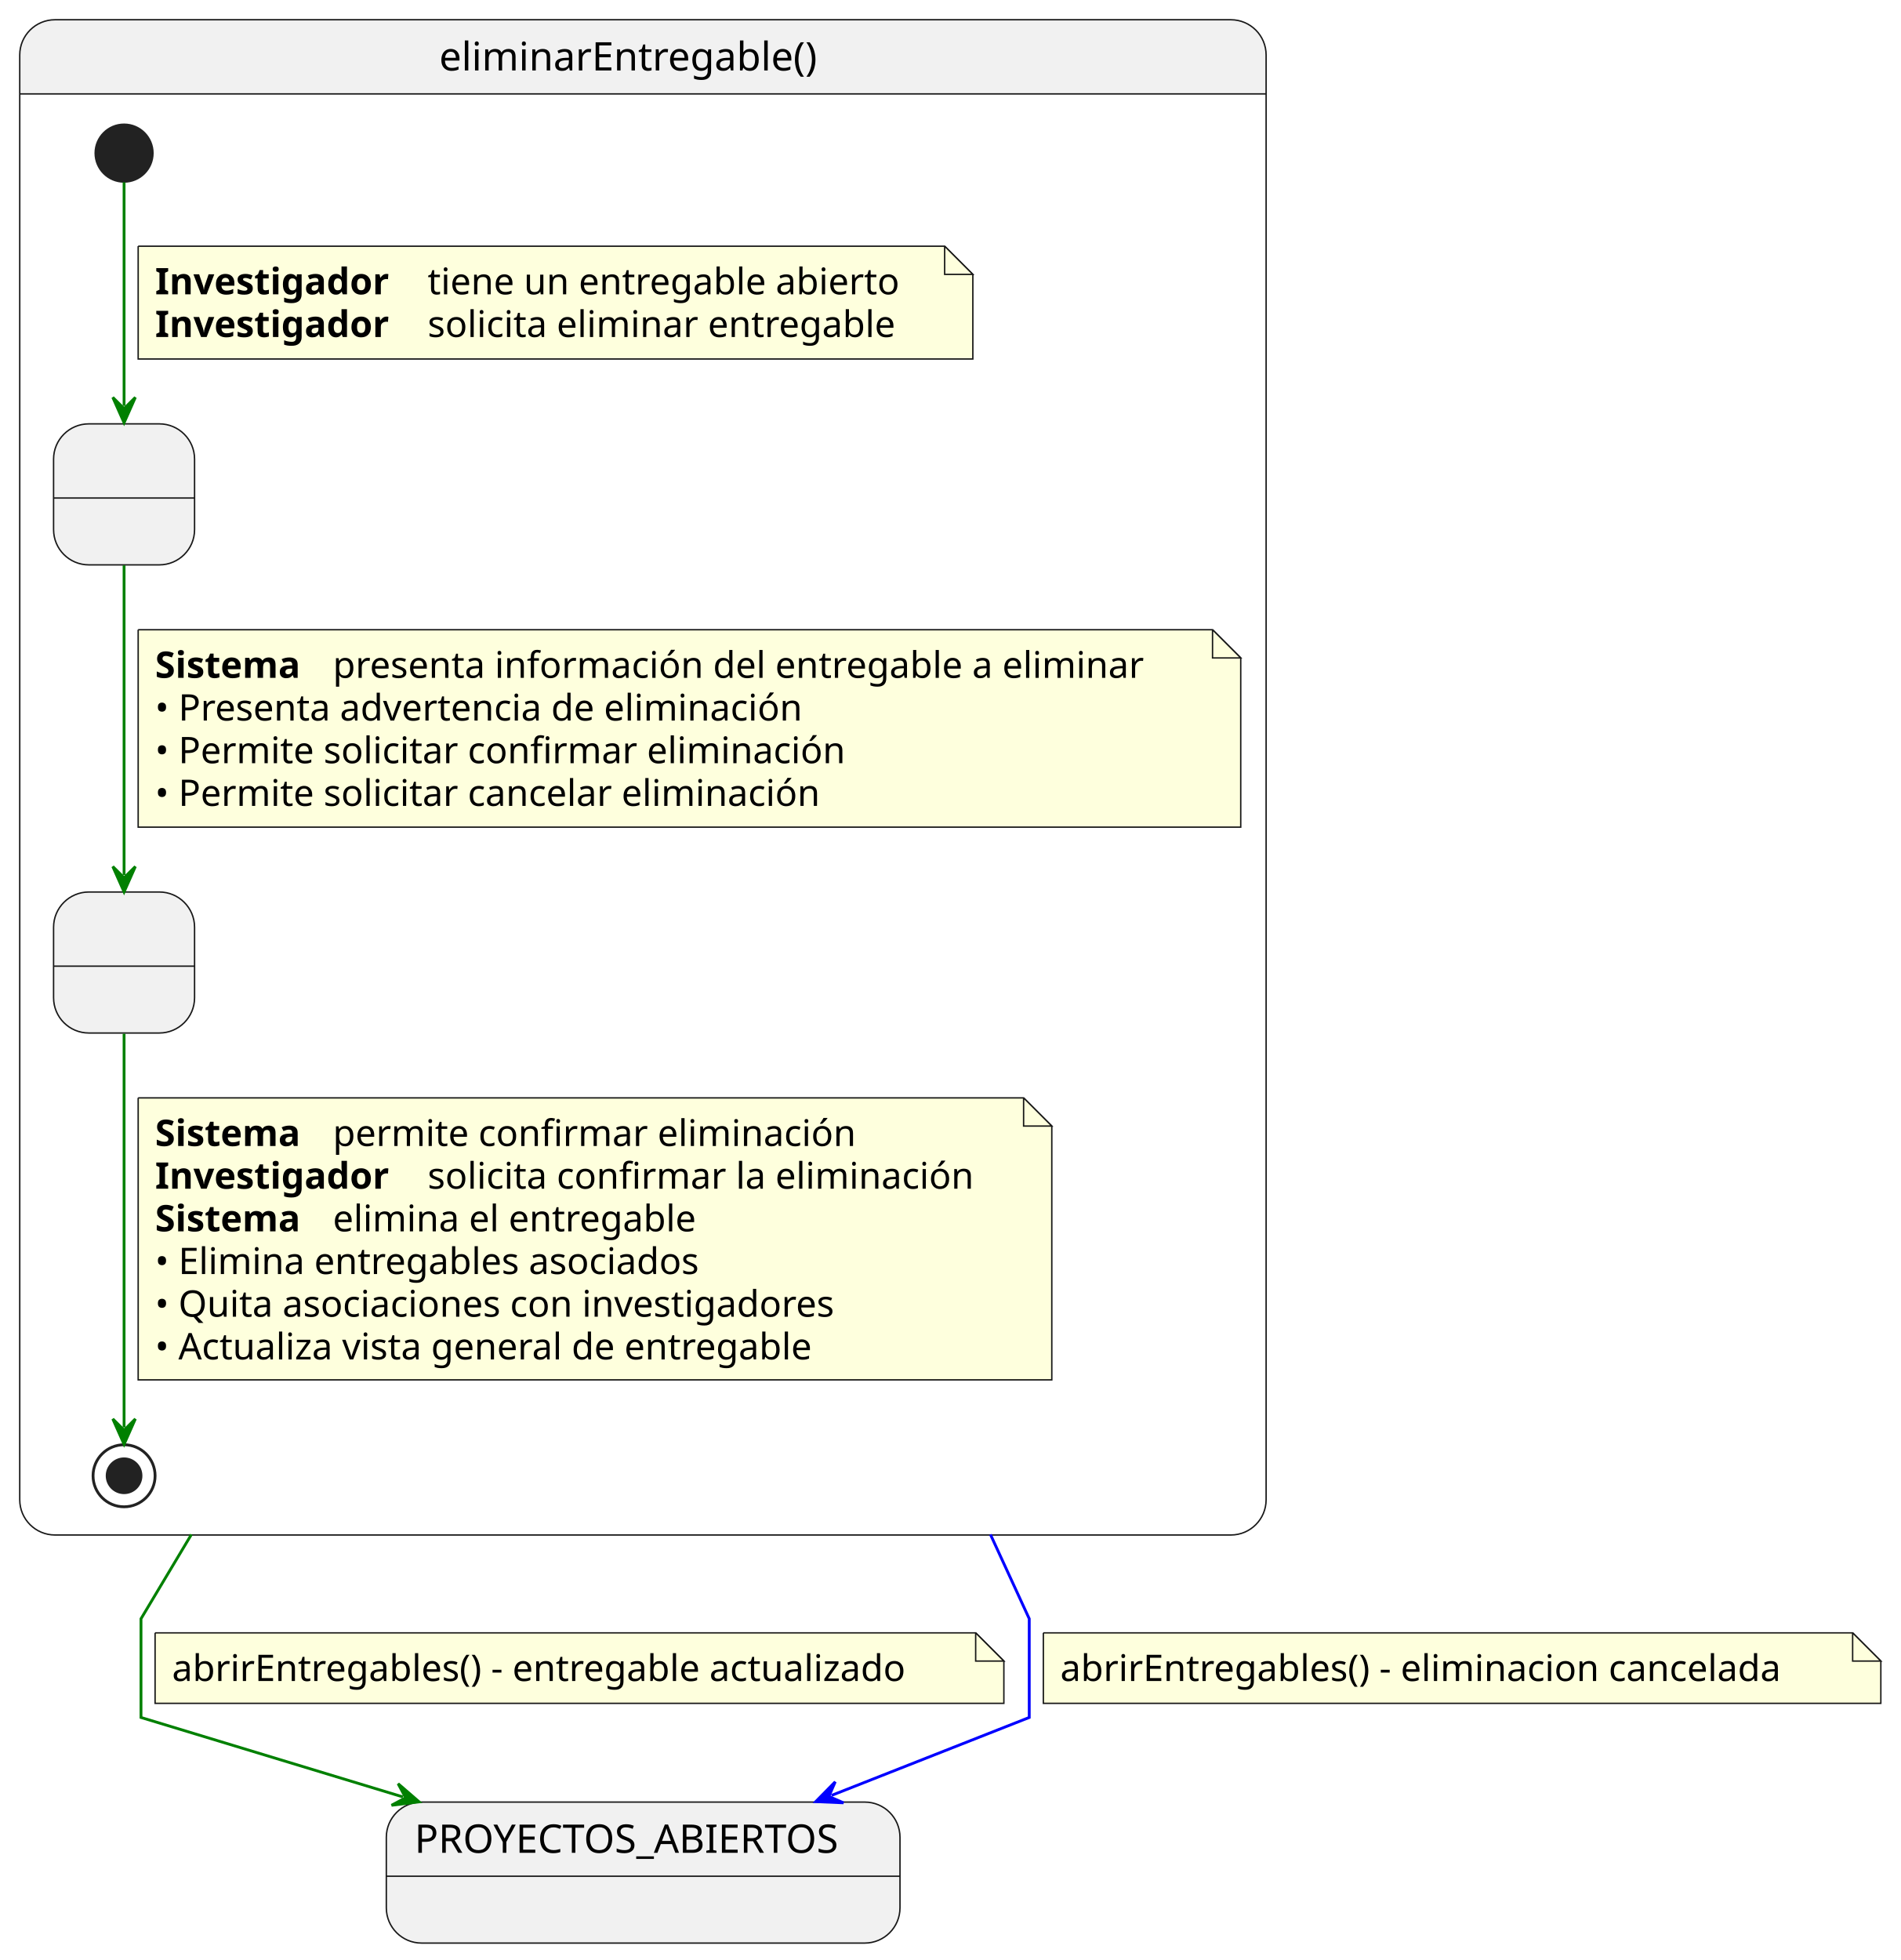
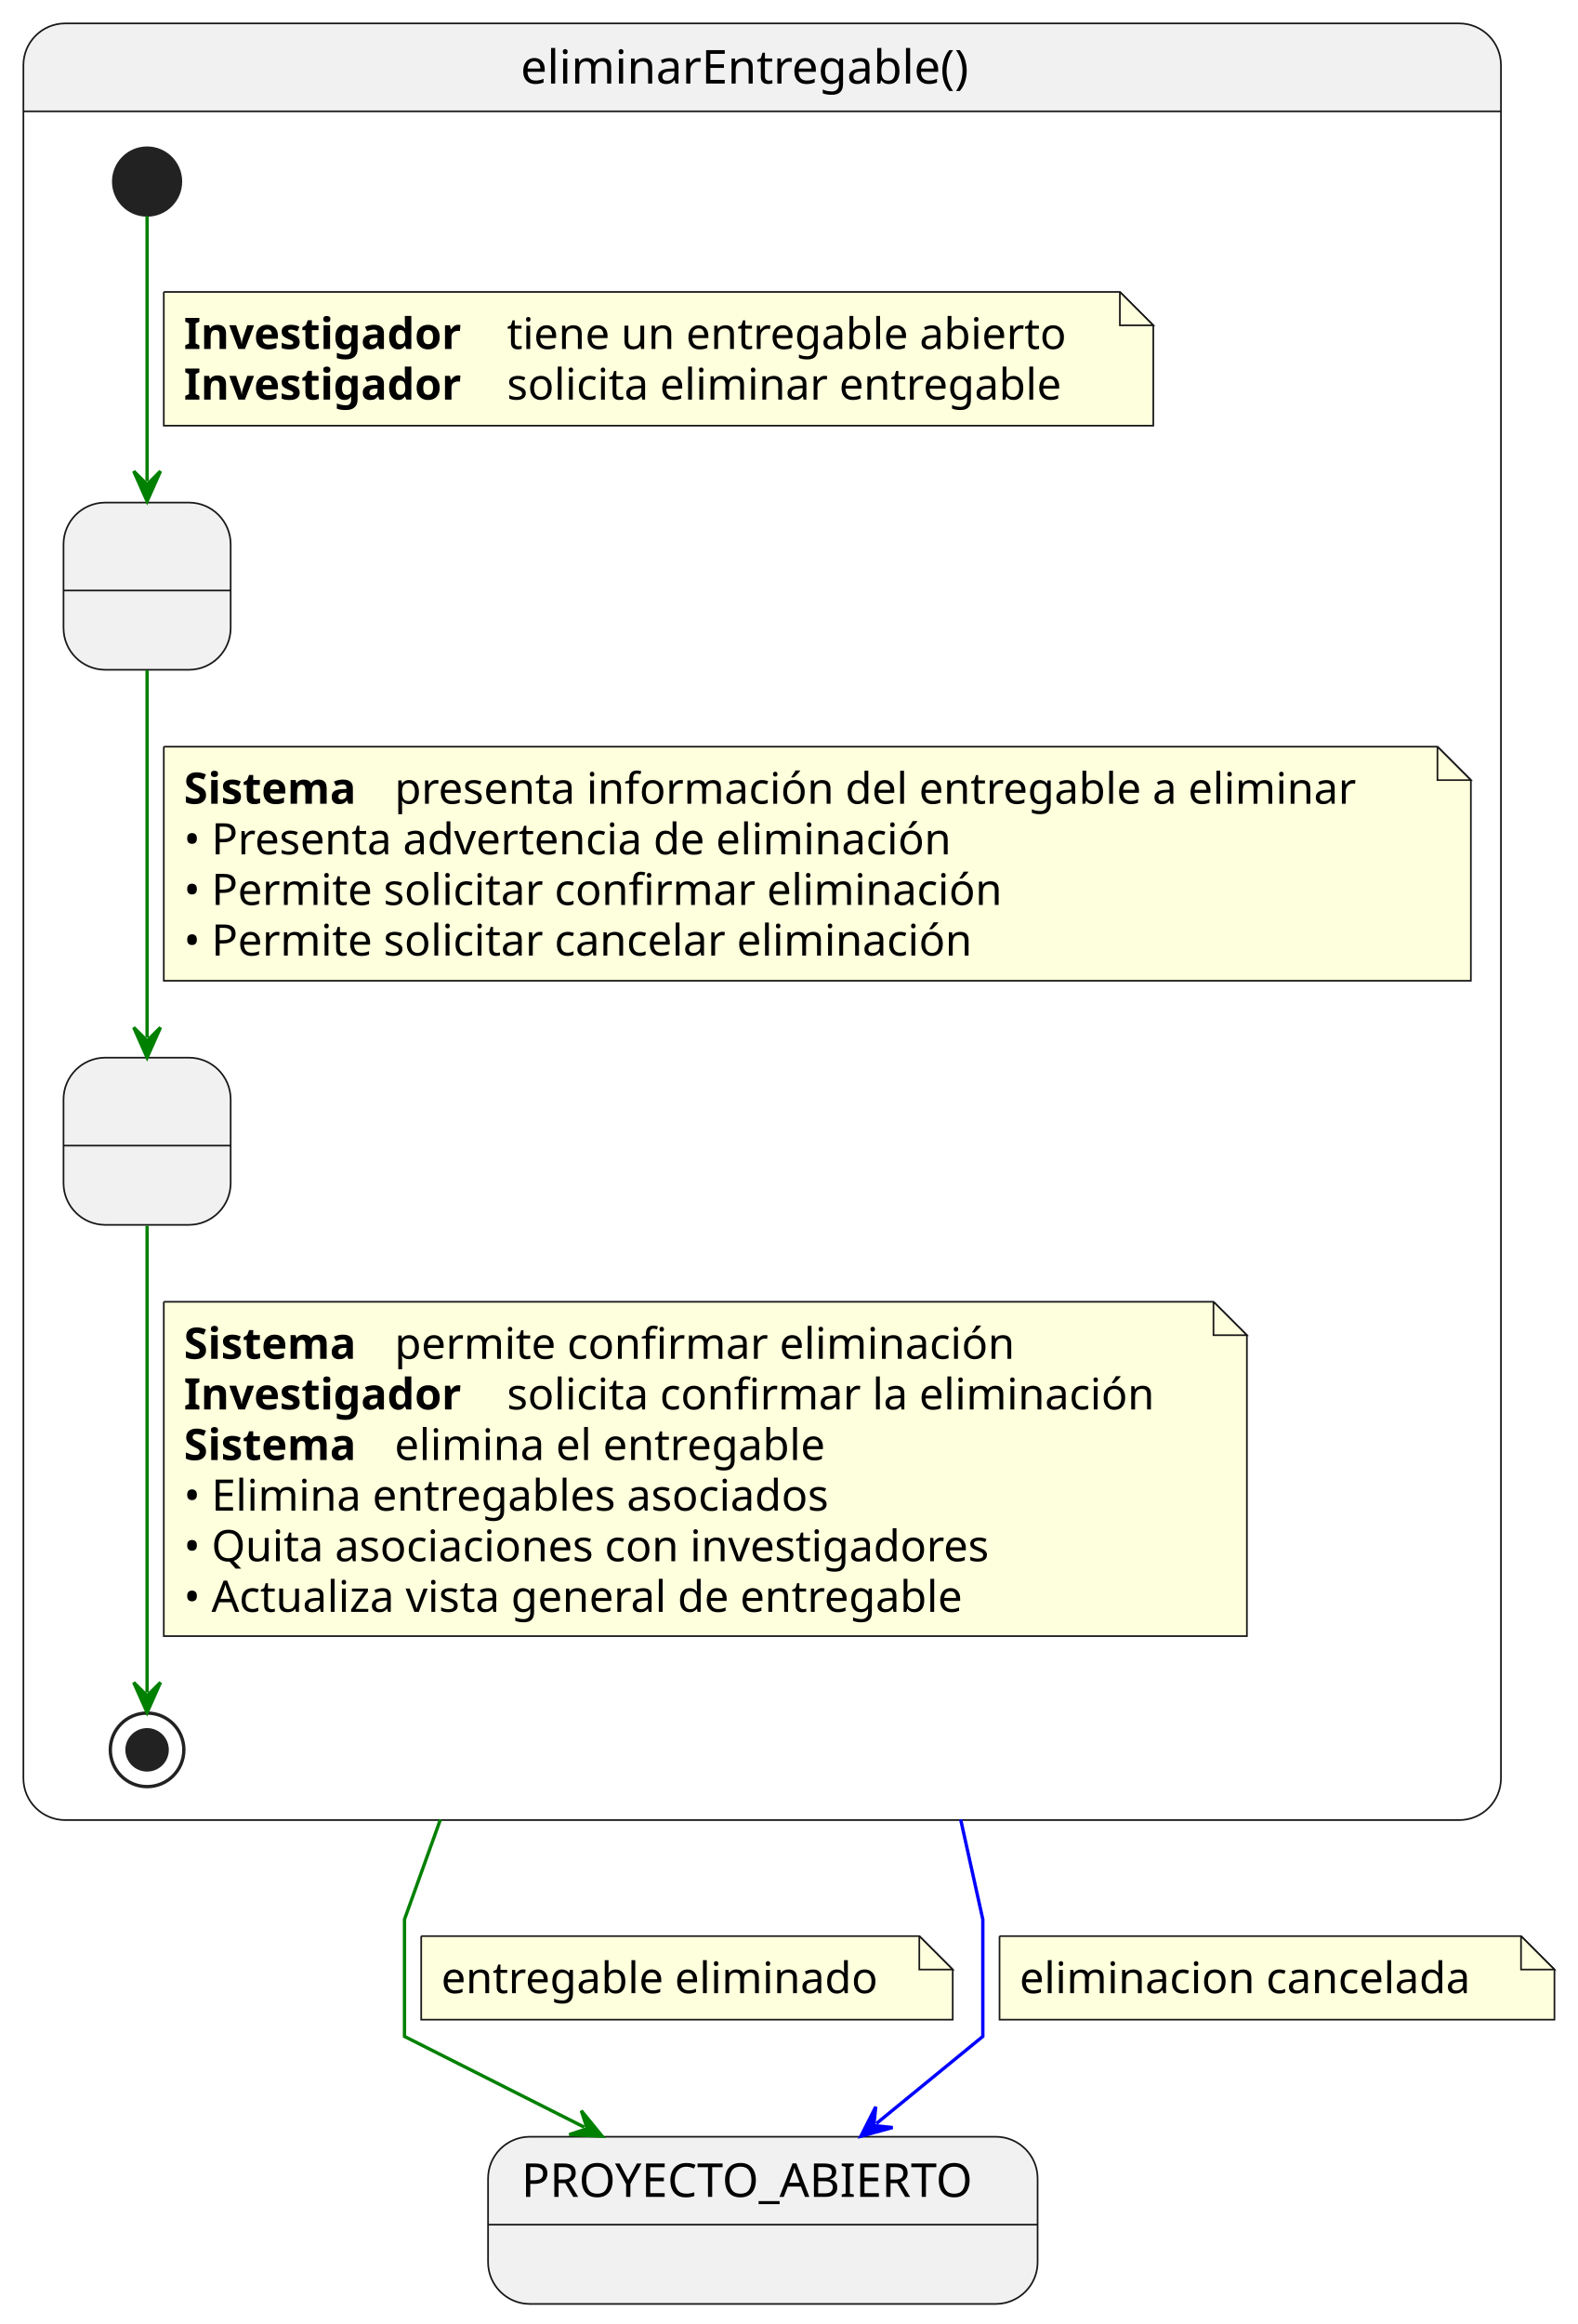
- <svg xmlns="http://www.w3.org/2000/svg" contentStyleType="text/css" data-diagram-type="STATE" height="695px" preserveAspectRatio="none" style="width:674px;height:695px;background:#FFFFFF;" version="1.1" viewBox="0 0 674 695" width="674px" zoomAndPan="magnify">
+ <svg xmlns="http://www.w3.org/2000/svg" contentStyleType="text/css" data-diagram-type="STATE" height="695px" preserveAspectRatio="none" style="width:472px;height:695px;background:#FFFFFF;" version="1.1" viewBox="0 0 472 695" width="472px" zoomAndPan="magnify">
  <defs />
  <g>
    <path d="M19.5,7 L436.5,7 A12.5,12.5 0 0 1 449,19.5 L449,33.297 L7,33.297 L7,19.5 A12.5,12.5 0 0 1 19.5,7" fill="#F1F1F1" />
    <rect fill="none" height="537.297" rx="12.5" ry="12.5" style="stroke:#181818;stroke-width:0.5;" width="442" x="7" y="7" />
    <line style="stroke:#181818;stroke-width:0.5;" x1="7" x2="449" y1="33.297" y2="33.297" />
    <text fill="#000000" font-family="sans-serif" font-size="14" lengthAdjust="spacing" textLength="144.484" x="155.758" y="24.995">eliminarEntregable()</text>
    <g id="eliminarEntregable.MostrandoEntregable">
      <rect fill="#F1F1F1" height="50" rx="12.5" ry="12.5" style="stroke:#181818;stroke-width:0.5;" width="50" x="19" y="150.297" />
      <line style="stroke:#181818;stroke-width:0.5;" x1="19" x2="69" y1="176.594" y2="176.594" />
      <text fill="#000000" font-family="sans-serif" font-size="14" lengthAdjust="spacing" textLength="4.45" x="41.775" y="168.292"> </text>
    </g>
    <g id="eliminarEntregable.ConfirmandoEliminacion">
      <rect fill="#F1F1F1" height="50" rx="12.5" ry="12.5" style="stroke:#181818;stroke-width:0.5;" width="50" x="19" y="316.297" />
      <line style="stroke:#181818;stroke-width:0.5;" x1="19" x2="69" y1="342.594" y2="342.594" />
      <text fill="#000000" font-family="sans-serif" font-size="14" lengthAdjust="spacing" textLength="4.45" x="41.775" y="334.292"> </text>
    </g>
    <ellipse cx="44" cy="54.297" fill="#222222" rx="10" ry="10" style="stroke:#222222;stroke-width:1;" />
    <ellipse cx="44" cy="523.297" fill="none" rx="11" ry="11" style="stroke:#222222;stroke-width:1;" />
    <ellipse cx="44" cy="523.297" fill="#222222" rx="6" ry="6" style="stroke:#222222;stroke-width:1;" />
    <g class="link" data-entity-1=".start.eliminarEntregable" data-entity-2="MostrandoEntregable" data-source-line="8" data-uid="lnk3" id="link_.start.eliminarEntregable_MostrandoEntregable">
      <path d="M44,64.637 C44,82.827 44,117.537 44,143.907" fill="none" id="*start*eliminarEntregable-to-MostrandoEntregable" style="stroke:#008000;stroke-width:1;" />
      <polygon fill="#008000" points="44,149.907,48,140.907,44,144.907,40,140.907,44,149.907" style="stroke:#008000;stroke-width:1;" />
      <path d="M49,87.297 L49,127.297 L345,127.297 L345,97.297 L335,87.297 L49,87.297" fill="#FEFFDD" style="stroke:#181818;stroke-width:0.5;" />
      <path d="M335,87.297 L335,97.297 L345,97.297 L335,87.297" fill="#FEFFDD" style="stroke:#181818;stroke-width:0.5;" />
      <text fill="#000000" font-family="sans-serif" font-size="13" font-weight="bold" lengthAdjust="spacing" textLength="92.517" x="55" y="104.364">Investigador</text>
      <text fill="#000000" font-family="sans-serif" font-size="13" lengthAdjust="spacing" textLength="178.801" x="151.649" y="104.364">tiene un entregable abierto</text>
      <text fill="#000000" font-family="sans-serif" font-size="13" font-weight="bold" lengthAdjust="spacing" textLength="92.517" x="55" y="119.497">Investigador</text>
      <text fill="#000000" font-family="sans-serif" font-size="13" lengthAdjust="spacing" textLength="177.842" x="151.649" y="119.497">solicita eliminar entregable</text>
    </g>
    <g class="link" data-entity-1="MostrandoEntregable" data-entity-2="ConfirmandoEliminacion" data-source-line="14" data-uid="lnk4" id="link_MostrandoEntregable_ConfirmandoEliminacion">
      <path d="M44,200.497 C44,231.587 44,279.247 44,310.267" fill="none" id="MostrandoEntregable-to-ConfirmandoEliminacion" style="stroke:#008000;stroke-width:1;" />
      <polygon fill="#008000" points="44,316.267,48,307.267,44,311.267,40,307.267,44,316.267" style="stroke:#008000;stroke-width:1;" />
      <path d="M49,223.297 L49,293.297 L440,293.297 L440,233.297 L430,223.297 L49,223.297" fill="#FEFFDD" style="stroke:#181818;stroke-width:0.5;" />
      <path d="M430,223.297 L430,233.297 L440,233.297 L430,223.297" fill="#FEFFDD" style="stroke:#181818;stroke-width:0.5;" />
      <text fill="#000000" font-family="sans-serif" font-size="13" font-weight="bold" lengthAdjust="spacing" textLength="58.906" x="55" y="240.364">Sistema</text>
      <text fill="#000000" font-family="sans-serif" font-size="13" lengthAdjust="spacing" textLength="307.271" x="118.039" y="240.364">presenta información del entregable a eliminar</text>
      <text fill="#000000" font-family="sans-serif" font-size="13" lengthAdjust="spacing" textLength="249.672" x="55" y="255.497">• Presenta advertencia de eliminación</text>
      <text fill="#000000" font-family="sans-serif" font-size="13" lengthAdjust="spacing" textLength="263.371" x="55" y="270.629">• Permite solicitar confirmar eliminación</text>
      <text fill="#000000" font-family="sans-serif" font-size="13" lengthAdjust="spacing" textLength="255.944" x="55" y="285.762">• Permite solicitar cancelar eliminación</text>
    </g>
    <g class="link" data-entity-1="ConfirmandoEliminacion" data-entity-2=".end.eliminarEntregable" data-source-line="22" data-uid="lnk6" id="link_ConfirmandoEliminacion_.end.eliminarEntregable">
      <path d="M44,366.577 C44,406.497 44,478.347 44,506.137" fill="none" id="ConfirmandoEliminacion-to-*end*eliminarEntregable" style="stroke:#008000;stroke-width:1;" />
      <polygon fill="#008000" points="44,512.137,48,503.137,44,507.137,40,503.137,44,512.137" style="stroke:#008000;stroke-width:1;" />
      <path d="M49,389.297 L49,489.297 L373,489.297 L373,399.297 L363,389.297 L49,389.297" fill="#FEFFDD" style="stroke:#181818;stroke-width:0.5;" />
      <path d="M363,389.297 L363,399.297 L373,399.297 L363,389.297" fill="#FEFFDD" style="stroke:#181818;stroke-width:0.5;" />
      <text fill="#000000" font-family="sans-serif" font-size="13" font-weight="bold" lengthAdjust="spacing" textLength="58.906" x="55" y="406.364">Sistema</text>
      <text fill="#000000" font-family="sans-serif" font-size="13" lengthAdjust="spacing" textLength="196.733" x="118.039" y="406.364">permite confirmar eliminación</text>
      <text fill="#000000" font-family="sans-serif" font-size="13" font-weight="bold" lengthAdjust="spacing" textLength="92.517" x="55" y="421.497">Investigador</text>
      <text fill="#000000" font-family="sans-serif" font-size="13" lengthAdjust="spacing" textLength="207.251" x="151.649" y="421.497">solicita confirmar la eliminación</text>
      <text fill="#000000" font-family="sans-serif" font-size="13" font-weight="bold" lengthAdjust="spacing" textLength="58.906" x="55" y="436.629">Sistema</text>
      <text fill="#000000" font-family="sans-serif" font-size="13" lengthAdjust="spacing" textLength="138.334" x="118.039" y="436.629">elimina el entregable</text>
      <text fill="#000000" font-family="sans-serif" font-size="13" lengthAdjust="spacing" textLength="209.911" x="55" y="451.762">• Elimina entregables asociados</text>
      <text fill="#000000" font-family="sans-serif" font-size="13" lengthAdjust="spacing" textLength="261.39" x="55" y="466.895">• Quita asociaciones con investigadores</text>
      <text fill="#000000" font-family="sans-serif" font-size="13" lengthAdjust="spacing" textLength="255.246" x="55" y="482.028">• Actualiza vista general de entregable</text>
    </g>
-     <g id="PROYECTOS_ABIERTOS">
-       <rect fill="#F1F1F1" height="50" rx="12.5" ry="12.5" style="stroke:#181818;stroke-width:0.5;" width="182.162" x="137" y="639" />
-       <line style="stroke:#181818;stroke-width:0.5;" x1="137" x2="319.162" y1="665.297" y2="665.297" />
-       <text fill="#000000" font-family="sans-serif" font-size="14" lengthAdjust="spacing" textLength="162.162" x="147" y="656.995">PROYECTOS_ABIERTOS</text>
+     <g id="PROYECTO_ABIERTO">
+       <rect fill="#F1F1F1" height="50" rx="12.5" ry="12.5" style="stroke:#181818;stroke-width:0.5;" width="164.389" x="146" y="639" />
+       <line style="stroke:#181818;stroke-width:0.5;" x1="146" x2="310.389" y1="665.297" y2="665.297" />
+       <text fill="#000000" font-family="sans-serif" font-size="14" lengthAdjust="spacing" textLength="144.389" x="156" y="656.995">PROYECTO_ABIERTO</text>
    </g>
-     <g class="link" data-entity-1="eliminarEntregable" data-entity-2="PROYECTOS_ABIERTOS" data-source-line="33" data-uid="lnk8" id="link_eliminarEntregable_PROYECTOS_ABIERTOS">
-       <path d="M67.88,544.11 C56.86,562.54 50,574 50,574 C50,574 50,609 50,609 C50,609 95.418,622.778 142.888,637.178" fill="none" id="eliminarEntregable-to-PROYECTOS_ABIERTOS" style="stroke:#008000;stroke-width:1;" />
-       <polygon fill="#008000" points="148.63,638.92,141.179,632.48,143.845,637.469,138.856,640.135,148.63,638.92" style="stroke:#008000;stroke-width:1;" />
-       <path d="M55,579 L55,604 L356,604 L356,589 L346,579 L55,579" fill="#FEFFDD" style="stroke:#181818;stroke-width:0.5;" />
-       <path d="M346,579 L346,589 L356,589 L346,579" fill="#FEFFDD" style="stroke:#181818;stroke-width:0.5;" />
-       <text fill="#000000" font-family="sans-serif" font-size="13" lengthAdjust="spacing" textLength="280.89" x="61" y="596.067">abrirEntregables() - entregable actualizado</text>
+     <g class="link" data-entity-1="eliminarEntregable" data-entity-2="PROYECTO_ABIERTO" data-source-line="33" data-uid="lnk8" id="link_eliminarEntregable_PROYECTO_ABIERTO">
+       <path d="M131.75,544.11 C125.12,562.54 121,574 121,574 C121,574 121,609 121,609 C121,609 146.283,621.768 174.773,636.138" fill="none" id="eliminarEntregable-to-PROYECTO_ABIERTO" style="stroke:#008000;stroke-width:1;" />
+       <polygon fill="#008000" points="180.13,638.84,173.896,631.216,175.666,636.588,170.293,638.358,180.13,638.84" style="stroke:#008000;stroke-width:1;" />
+       <path d="M126,579 L126,604 L285,604 L285,589 L275,579 L126,579" fill="#FEFFDD" style="stroke:#181818;stroke-width:0.5;" />
+       <path d="M275,579 L275,589 L285,589 L275,579" fill="#FEFFDD" style="stroke:#181818;stroke-width:0.5;" />
+       <text fill="#000000" font-family="sans-serif" font-size="13" lengthAdjust="spacing" textLength="138.798" x="132" y="596.067">entregable eliminado</text>
    </g>
-     <g class="link" data-entity-1="eliminarEntregable" data-entity-2="PROYECTOS_ABIERTOS" data-source-line="38" data-uid="lnk9" id="link_eliminarEntregable_PROYECTOS_ABIERTOS">
-       <path d="M351.24,544.11 C359.72,562.54 365,574 365,574 C365,574 365,609 365,609 C365,609 331.342,622.27 294.872,636.64" fill="none" id="eliminarEntregable-to-PROYECTOS_ABIERTOS-1" style="stroke:#0000FF;stroke-width:1;" />
-       <polygon fill="#0000FF" points="289.29,638.84,299.13,639.262,293.942,637.007,296.197,631.819,289.29,638.84" style="stroke:#0000FF;stroke-width:1;" />
-       <path d="M370,579 L370,604 L667,604 L667,589 L657,579 L370,579" fill="#FEFFDD" style="stroke:#181818;stroke-width:0.5;" />
-       <path d="M657,579 L657,589 L667,589 L657,579" fill="#FEFFDD" style="stroke:#181818;stroke-width:0.5;" />
-       <text fill="#000000" font-family="sans-serif" font-size="13" lengthAdjust="spacing" textLength="276.447" x="376" y="596.067">abrirEntregables() - eliminacion cancelada</text>
+     <g class="link" data-entity-1="eliminarEntregable" data-entity-2="PROYECTO_ABIERTO" data-source-line="38" data-uid="lnk9" id="link_eliminarEntregable_PROYECTO_ABIERTO">
+       <path d="M287.37,544.11 C291.46,562.54 294,574 294,574 C294,574 294,609 294,609 C294,609 279.745,620.671 262.175,635.041" fill="none" id="eliminarEntregable-to-PROYECTO_ABIERTO-1" style="stroke:#0000FF;stroke-width:1;" />
+       <polygon fill="#0000FF" points="257.53,638.84,267.029,636.239,261.4,635.674,261.964,630.046,257.53,638.84" style="stroke:#0000FF;stroke-width:1;" />
+       <path d="M299,579 L299,604 L465,604 L465,589 L455,579 L299,579" fill="#FEFFDD" style="stroke:#181818;stroke-width:0.5;" />
+       <path d="M455,579 L455,589 L465,589 L455,579" fill="#FEFFDD" style="stroke:#181818;stroke-width:0.5;" />
+       <text fill="#000000" font-family="sans-serif" font-size="13" lengthAdjust="spacing" textLength="145.082" x="305" y="596.067">eliminacion cancelada</text>
    </g>
  </g>
</svg>
